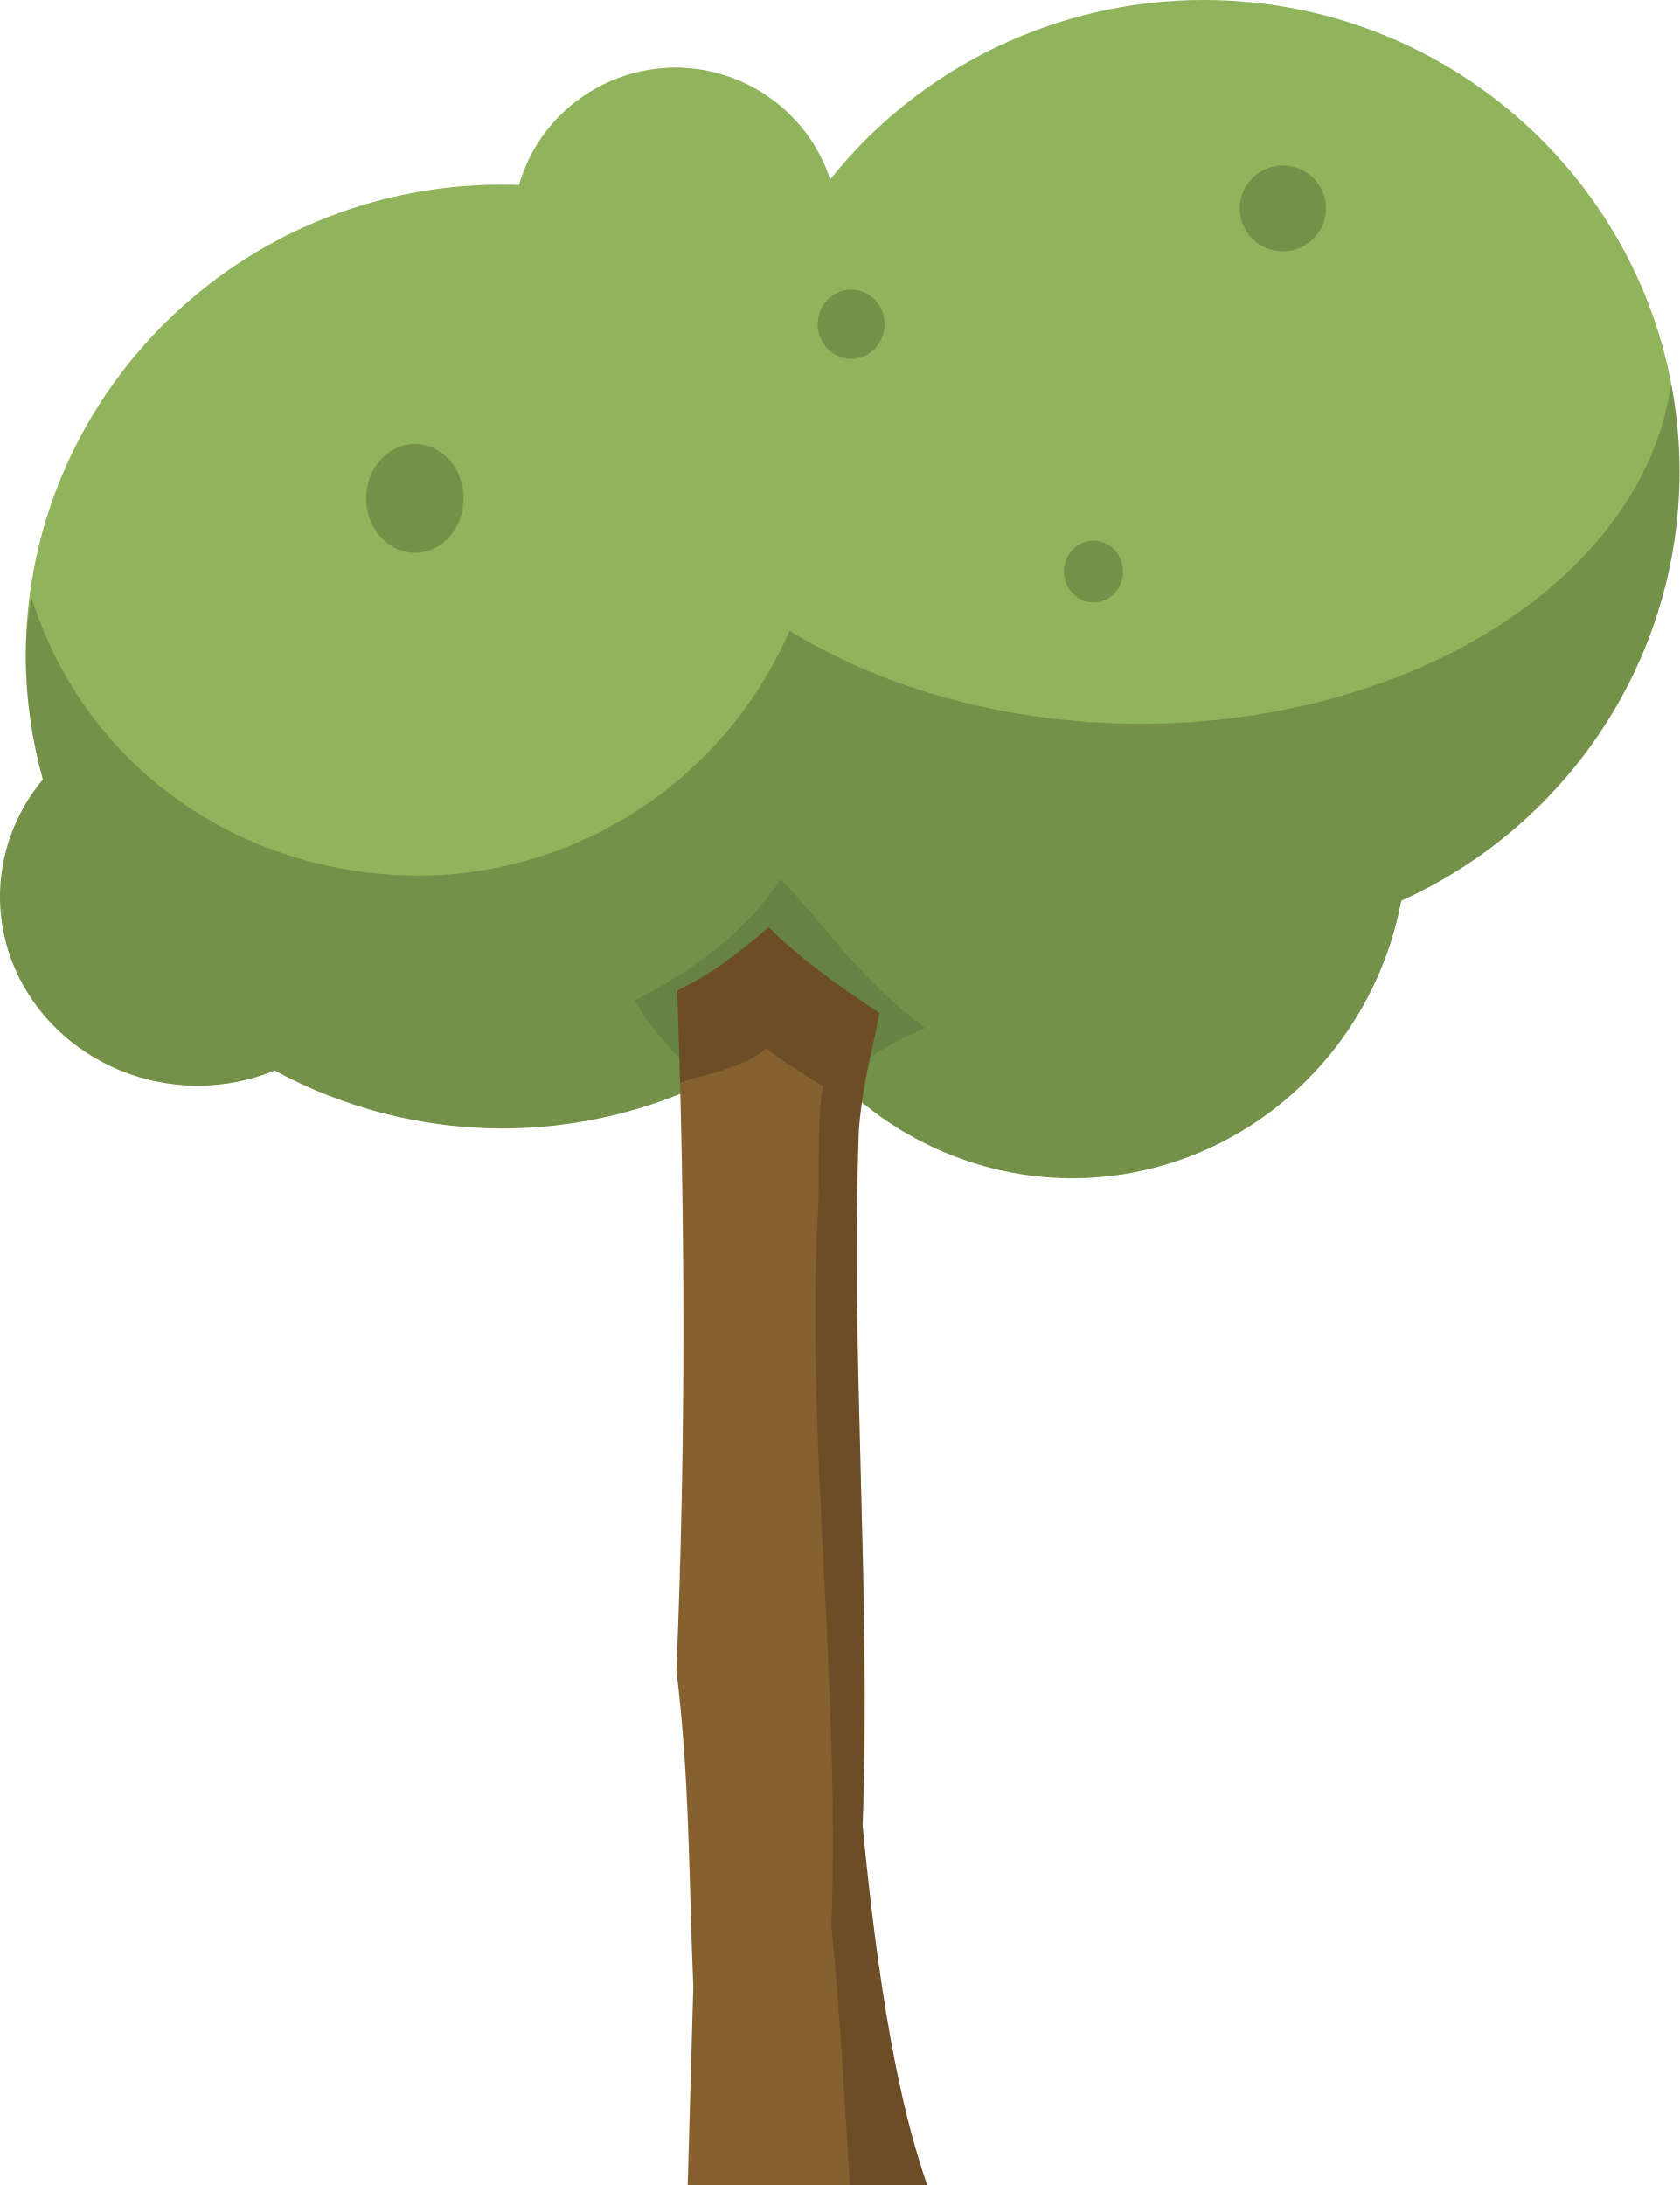
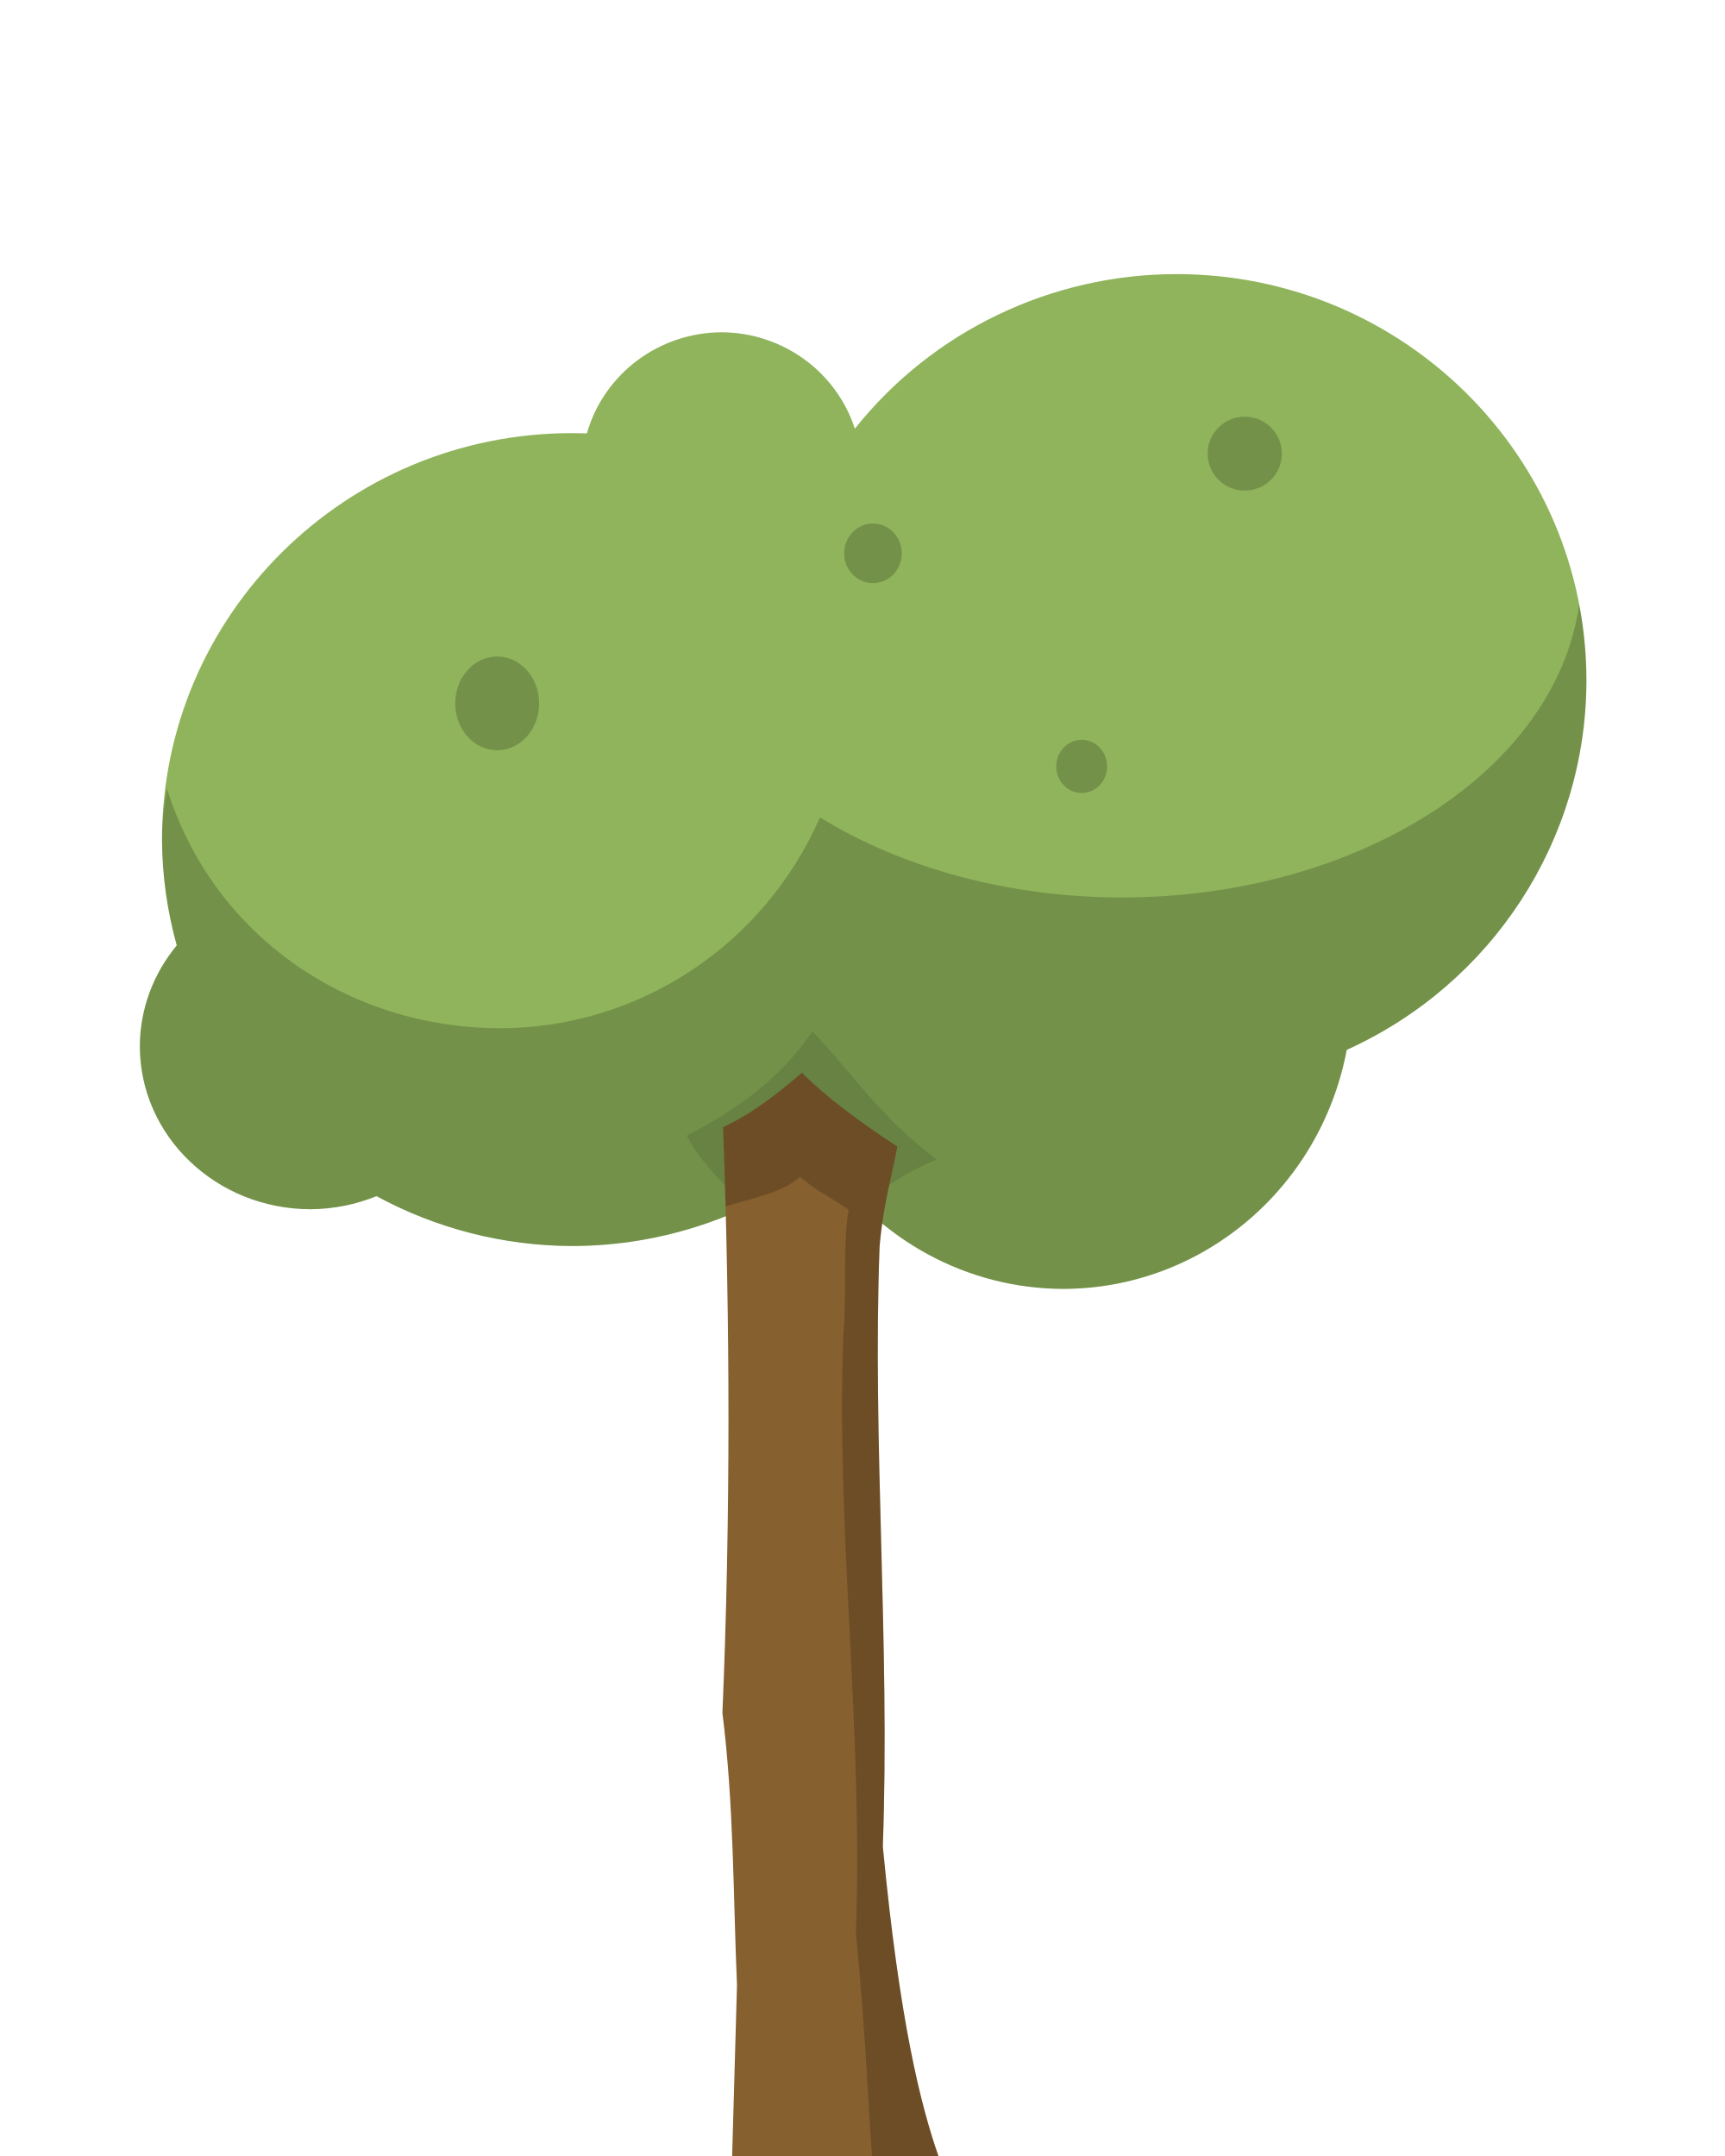
- <svg xmlns="http://www.w3.org/2000/svg" width="816.602" height="1062.473" viewBox="0 0 816.602 1062.473" version="1.1" id="SVGRoot">
+ <svg xmlns="http://www.w3.org/2000/svg" width="256" height="320" viewBox="0 0 256 320" version="1.1" id="SVGRoot">
  <defs id="defs823" />
  <g id="layer1" transform="translate(-561.6526,-8.224419)">
-     <g id="g968">
+     <g id="g968" transform="matrix(0.2628921,0,0,0.2628921,434.7536,46.74649)">
      <path id="path939" style="fill:#8fb45b;fill-opacity:1;fill-rule:evenodd;stroke:none;stroke-width:3.557;stroke-miterlimit:4;stroke-dasharray:none" d="M 1146.832,8.224 A 231.419,229.471 0 0 0 965.272,95.498 79.399,78.327 0 0 0 890.045,41.06 a 79.399,78.327 0 0 0 -76.042,57.107 231.419,229.471 0 0 0 -8.424,-0.163 231.419,229.471 0 0 0 -231.422,229.475 231.419,229.471 0 0 0 8.331,59.76 96.467,92.095 0 0 0 -20.835,56.828 96.467,92.095 0 0 0 96.474,92.099 96.467,92.095 0 0 0 37.109,-7.385 231.419,229.471 0 0 0 110.343,28.166 231.419,229.471 0 0 0 142.542,-48.838 163.18,166.492 0 0 0 134.63,73.032 A 163.18,166.492 0 0 0 1242.949,446.2 231.419,229.471 0 0 0 1378.254,237.699 231.419,229.471 0 0 0 1146.832,8.224 Z" />
      <path id="path1007" style="fill:#000000;fill-opacity:0.196;fill-rule:evenodd;stroke:none;stroke-width:3.972;stroke-miterlimit:4;stroke-dasharray:none" d="m 1374.174,194.842 c -13.277,93.843 -124.907,165.31 -258.246,165.332 -62.638,-0.05 -123.138,-16.117 -170.343,-45.239 -31.612,72.253 -102.335,118.913 -180.474,119.07 -86.137,-0.167 -162.262,-52.373 -188.208,-135.422 -1.726,10.989 -2.643,17.774 -2.746,28.895 0.113,20.197 2.914,40.29 8.331,59.76 -13.418,16.179 -20.755,36.192 -20.835,56.828 -0.002,50.867 43.192,92.102 96.474,92.099 12.76,-0.094 25.373,-2.604 37.109,-7.385 33.839,18.361 71.77,28.043 110.343,28.166 51.681,-0.04 101.861,-17.233 142.542,-48.838 30.285,45.555 80.68,72.892 134.63,73.032 78.189,-0.012 145.38,-56.611 160.197,-134.941 82.344,-37.279 135.209,-118.742 135.305,-208.5 0,-14.381 -1.369,-28.73 -4.08,-42.857 z" />
      <path id="path1023" style="fill:#000000;fill-opacity:0.196;fill-rule:evenodd;stroke:none;stroke-width:3.972;stroke-miterlimit:4;stroke-dasharray:none" d="m 787.045,250.574 a 23.675,26.46 0 0 1 -23.675,26.46 23.675,26.46 0 0 1 -23.675,-26.46 23.675,26.46 0 0 1 23.675,-26.46 23.675,26.46 0 0 1 23.675,26.46 z" />
      <path id="path1025" style="fill:#000000;fill-opacity:0.196;fill-rule:evenodd;stroke:none;stroke-width:3.972;stroke-miterlimit:4;stroke-dasharray:none" d="m 991.764,165.874 a 16.26,16.819 0 0 1 -16.26,16.819 16.26,16.819 0 0 1 -16.259,-16.819 16.26,16.819 0 0 1 16.259,-16.819 16.26,16.819 0 0 1 16.26,16.819 z" />
      <path id="path1027" style="fill:#000000;fill-opacity:0.196;fill-rule:evenodd;stroke:none;stroke-width:3.972;stroke-miterlimit:4;stroke-dasharray:none" d="m 1107.675,286.158 a 14.347,15.013 0 0 1 -14.347,15.013 14.347,15.013 0 0 1 -14.347,-15.013 14.347,15.013 0 0 1 14.347,-15.013 14.347,15.013 0 0 1 14.347,15.013 z" />
      <path id="path1029" style="fill:#000000;fill-opacity:0.196;fill-rule:evenodd;stroke:none;stroke-width:3.972;stroke-miterlimit:4;stroke-dasharray:none" d="m 1206.337,109.58 a 20.952,20.854 0 0 1 -20.952,20.854 20.952,20.854 0 0 1 -20.952,-20.854 20.952,20.854 0 0 1 20.952,-20.854 20.952,20.854 0 0 1 20.952,20.854 z" />
      <path id="rect1039" style="fill:#000000;fill-opacity:0.102;fill-rule:evenodd;stroke:none;stroke-width:3.972;stroke-miterlimit:4;stroke-dasharray:none" d="m 941.281,435.816 c -16.817,25.042 -41.411,43.874 -70.922,58.782 7.33,14.452 20.953,27.187 33.34,40.639 17.384,-8.165 31.502,-16.604 44.424,-27.126 6.529,8.759 13.199,17.477 21.066,25.844 12.681,-10.004 23.765,-18.199 42.325,-25.859 -32.691,-24.373 -46.876,-48.188 -70.232,-72.28 z" />
      <path id="path902-9" style="fill:#87602f;fill-opacity:1;stroke:none;stroke-width:3.972px;stroke-linecap:butt;stroke-linejoin:miter;stroke-opacity:1" d="m 935.393,459.121 c -13.599,11.663 -27.628,22.824 -44.494,30.725 3.942,109.605 4.282,219.774 -0.38,330.719 6.493,51.855 6.032,102.44 8.222,153.658 l -2.73,96.474 H 1012.459 c -9.911,-28.403 -21.896,-75.401 -31.392,-174.703 4.152,-113.899 -5.965,-228.751 -1.823,-338.74 2.094,-24.33 6.583,-38.057 10.014,-56.463 -21.328,-13.983 -40.171,-27.897 -53.865,-41.671 z" />
      <path id="path902-3-1" style="fill:#000000;fill-opacity:0.196;stroke:none;stroke-width:3.972px;stroke-linecap:butt;stroke-linejoin:miter;stroke-opacity:1" d="m 935.393,459.121 c -13.599,11.663 -27.628,22.824 -44.494,30.725 0.536,14.906 0.997,29.823 1.396,44.75 14.757,-4.689 31.115,-7.246 42.004,-16.584 14.811,11.427 6.183,4.404 27.491,18.431 -3.431,18.406 -0.939,47.189 -3.033,71.519 -4.143,109.989 11.289,222.529 7.136,336.428 5.562,58.163 6.914,97.616 9.052,126.307 h 37.513 c -9.911,-28.403 -21.896,-75.401 -31.392,-174.703 4.152,-113.899 -5.965,-228.751 -1.823,-338.74 2.094,-24.33 6.583,-38.057 10.014,-56.463 -21.328,-13.983 -40.171,-27.897 -53.865,-41.671 z" />
    </g>
  </g>
</svg>
